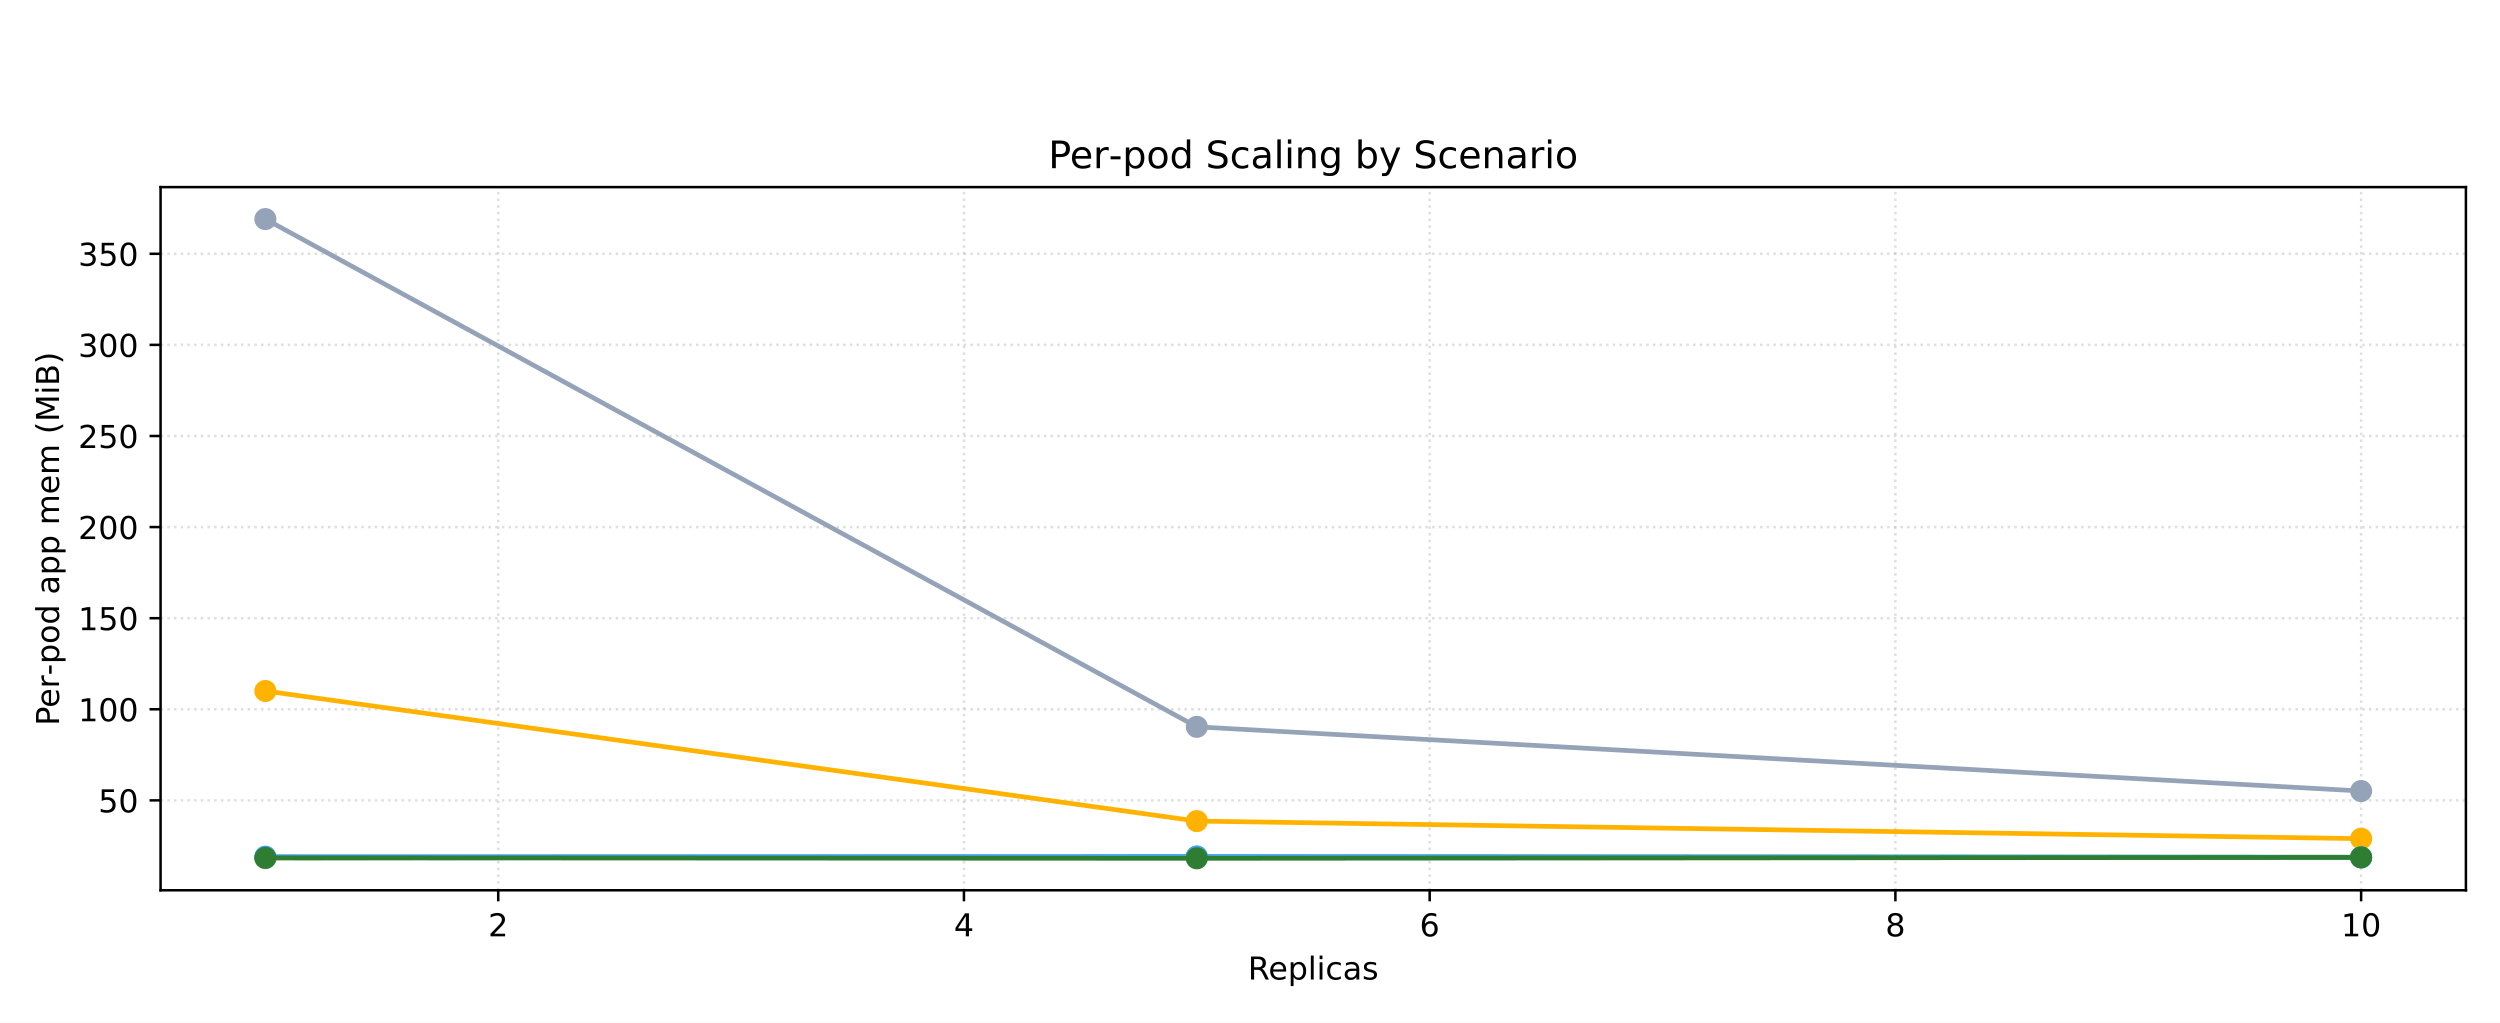
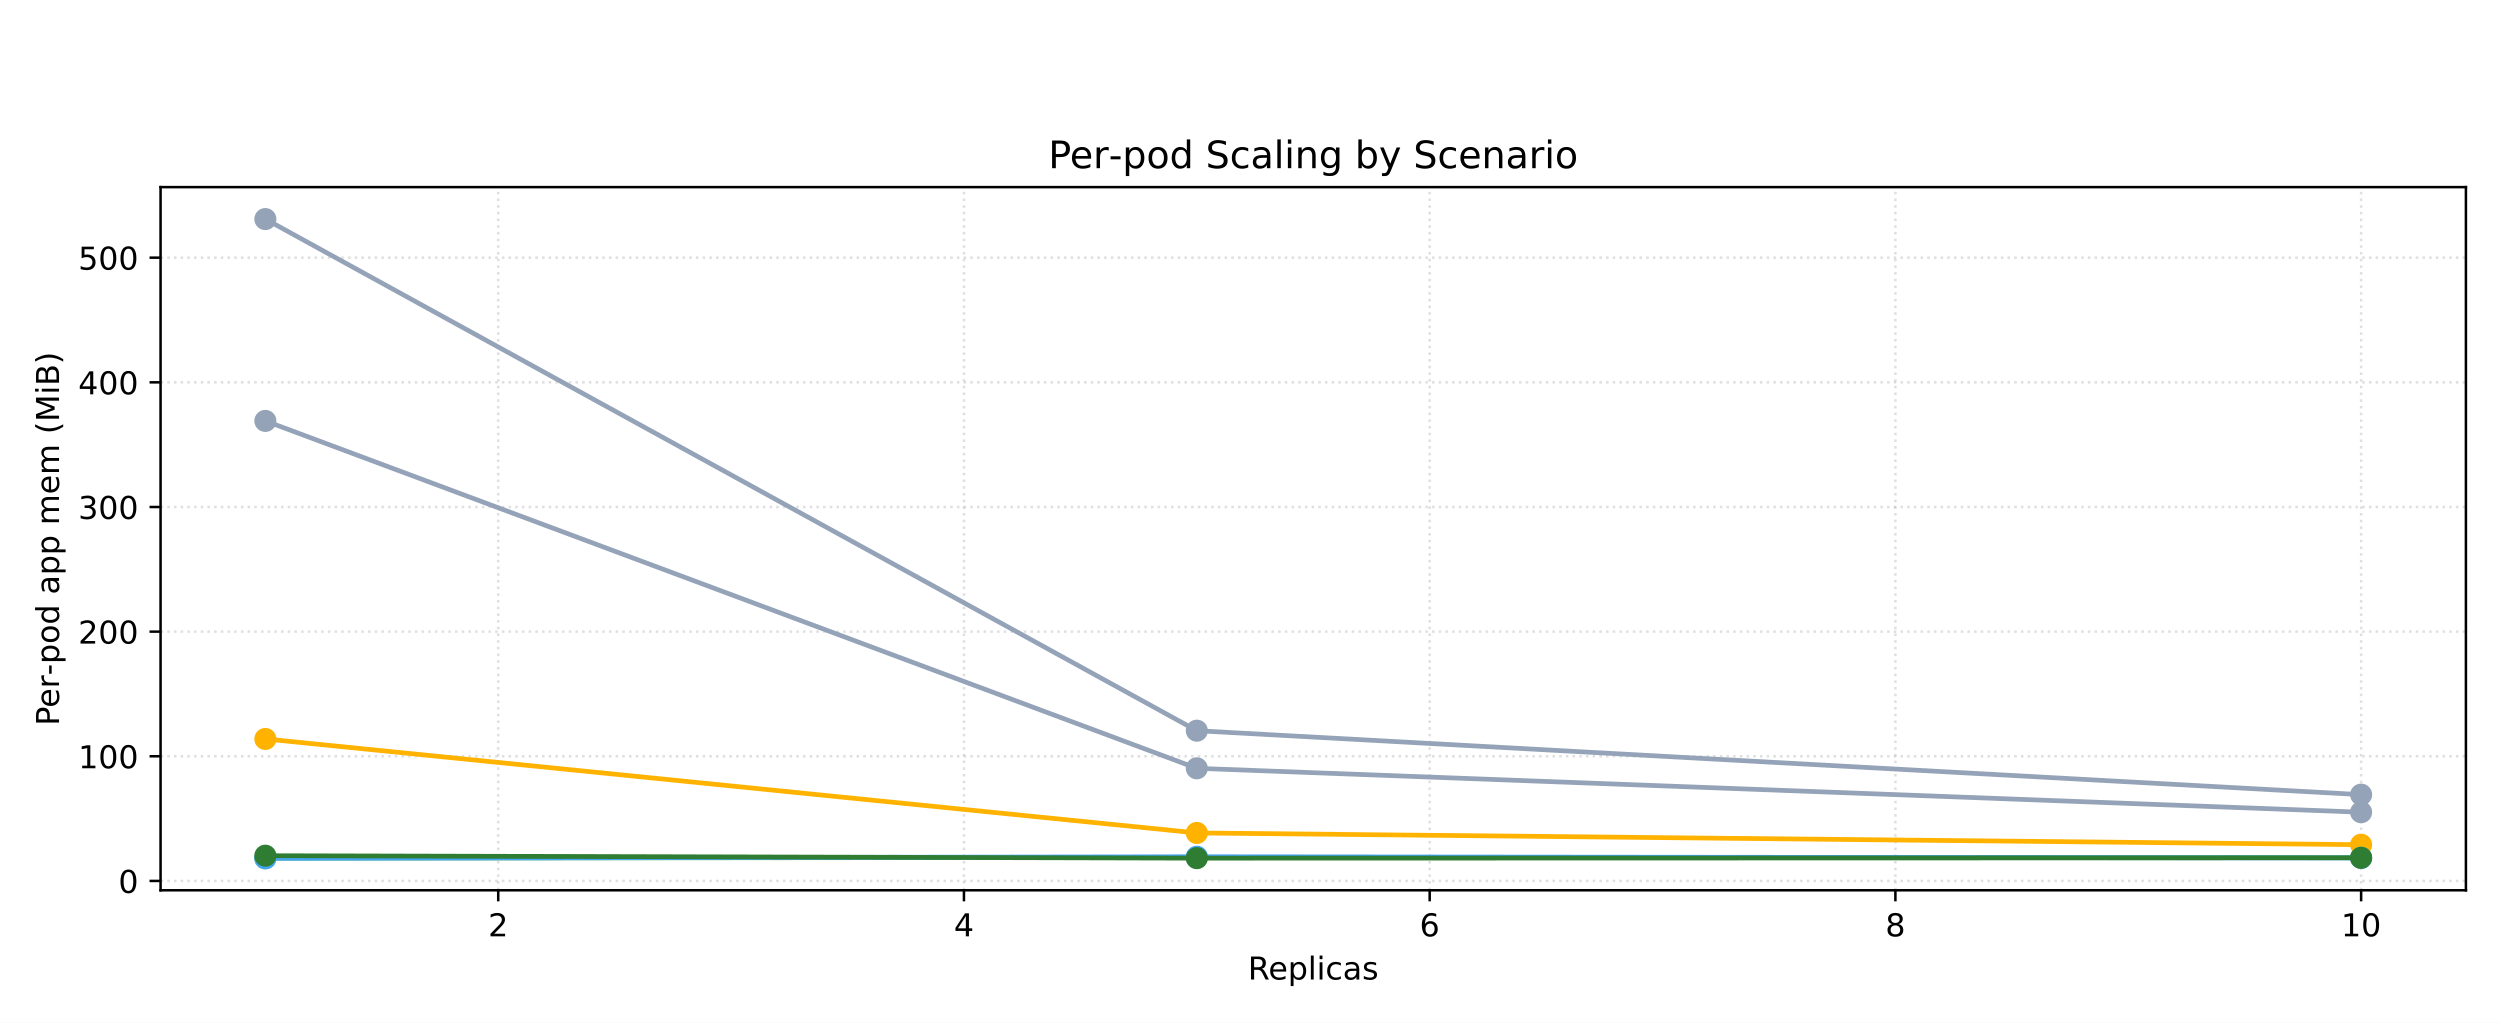
<svg xmlns="http://www.w3.org/2000/svg" xmlns:xlink="http://www.w3.org/1999/xlink" width="792pt" height="324pt" viewBox="0 0 792 324" version="1.1">
  <defs>
    <style type="text/css">*{stroke-linejoin: round; stroke-linecap: butt}</style>
  </defs>
  <g id="figure_1">
    <g id="patch_1">
      <path d="M 0 324  L 792 324  L 792 0  L 0 0  z " style="fill: #ffffff" />
    </g>
    <g id="axes_1">
      <g id="patch_2">
        <path d="M 50.87 282.04  L 781.2 282.04  L 781.2 59.28  L 50.87 59.28  z " style="fill: #ffffff" />
      </g>
      <g id="matplotlib.axis_1">
        <g id="xtick_1">
          <g id="line2d_1">
-             <path d="M 157.838 282.04  L 157.838 59.28  " clip-path="url(#p83a468a709)" style="fill: none; stroke-dasharray: 0.8,1.32; stroke-dashoffset: 0; stroke: #b0b0b0; stroke-opacity: 0.4; stroke-width: 0.8" />
+             <path d="M 157.838 282.04  L 157.838 59.28  " clip-path="url(#pa8d753aec6)" style="fill: none; stroke-dasharray: 0.8,1.32; stroke-dashoffset: 0; stroke: #b0b0b0; stroke-opacity: 0.4; stroke-width: 0.8" />
          </g>
          <g id="line2d_2">
            <defs>
-               <path id="m63ed039fce" d="M 0 0  L 0 3.5  " style="stroke: #000000; stroke-width: 0.8" />
+               <path id="mac5c83243d" d="M 0 0  L 0 3.5  " style="stroke: #000000; stroke-width: 0.8" />
            </defs>
            <g>
-               <use xlink:href="#m63ed039fce" x="157.838" y="282.04" style="stroke: #000000; stroke-width: 0.8" />
+               <use xlink:href="#mac5c83243d" x="157.838" y="282.04" style="stroke: #000000; stroke-width: 0.8" />
            </g>
          </g>
          <g id="text_1">
            <g transform="translate(154.6563 296.6384) scale(0.1 -0.1)">
              <defs>
                <path id="DejaVuSans-32" d="M 1228 531  L 3431 531  L 3431 0  L 469 0  L 469 531  Q 828 903 1448 1529  Q 2069 2156 2228 2338  Q 2531 2678 2651 2914  Q 2772 3150 2772 3378  Q 2772 3750 2511 3984  Q 2250 4219 1831 4219  Q 1534 4219 1204 4116  Q 875 4013 500 3803  L 500 4441  Q 881 4594 1212 4672  Q 1544 4750 1819 4750  Q 2544 4750 2975 4387  Q 3406 4025 3406 3419  Q 3406 3131 3298 2873  Q 3191 2616 2906 2266  Q 2828 2175 2409 1742  Q 1991 1309 1228 531  z " transform="scale(0.015625)" />
              </defs>
              <use xlink:href="#DejaVuSans-32" />
            </g>
          </g>
        </g>
        <g id="xtick_2">
          <g id="line2d_3">
-             <path d="M 305.379 282.04  L 305.379 59.28  " clip-path="url(#p83a468a709)" style="fill: none; stroke-dasharray: 0.8,1.32; stroke-dashoffset: 0; stroke: #b0b0b0; stroke-opacity: 0.4; stroke-width: 0.8" />
+             <path d="M 305.379 282.04  L 305.379 59.28  " clip-path="url(#pa8d753aec6)" style="fill: none; stroke-dasharray: 0.8,1.32; stroke-dashoffset: 0; stroke: #b0b0b0; stroke-opacity: 0.4; stroke-width: 0.8" />
          </g>
          <g id="line2d_4">
            <g>
-               <use xlink:href="#m63ed039fce" x="305.379" y="282.04" style="stroke: #000000; stroke-width: 0.8" />
+               <use xlink:href="#mac5c83243d" x="305.379" y="282.04" style="stroke: #000000; stroke-width: 0.8" />
            </g>
          </g>
          <g id="text_2">
            <g transform="translate(302.1977 296.6384) scale(0.1 -0.1)">
              <defs>
                <path id="DejaVuSans-34" d="M 2419 4116  L 825 1625  L 2419 1625  L 2419 4116  z M 2253 4666  L 3047 4666  L 3047 1625  L 3713 1625  L 3713 1100  L 3047 1100  L 3047 0  L 2419 0  L 2419 1100  L 313 1100  L 313 1709  L 2253 4666  z " transform="scale(0.015625)" />
              </defs>
              <use xlink:href="#DejaVuSans-34" />
            </g>
          </g>
        </g>
        <g id="xtick_3">
          <g id="line2d_5">
-             <path d="M 452.92 282.04  L 452.92 59.28  " clip-path="url(#p83a468a709)" style="fill: none; stroke-dasharray: 0.8,1.32; stroke-dashoffset: 0; stroke: #b0b0b0; stroke-opacity: 0.4; stroke-width: 0.8" />
+             <path d="M 452.92 282.04  L 452.92 59.28  " clip-path="url(#pa8d753aec6)" style="fill: none; stroke-dasharray: 0.8,1.32; stroke-dashoffset: 0; stroke: #b0b0b0; stroke-opacity: 0.4; stroke-width: 0.8" />
          </g>
          <g id="line2d_6">
            <g>
-               <use xlink:href="#m63ed039fce" x="452.92" y="282.04" style="stroke: #000000; stroke-width: 0.8" />
+               <use xlink:href="#mac5c83243d" x="452.92" y="282.04" style="stroke: #000000; stroke-width: 0.8" />
            </g>
          </g>
          <g id="text_3">
            <g transform="translate(449.7391 296.6384) scale(0.1 -0.1)">
              <defs>
                <path id="DejaVuSans-36" d="M 2113 2584  Q 1688 2584 1439 2293  Q 1191 2003 1191 1497  Q 1191 994 1439 701  Q 1688 409 2113 409  Q 2538 409 2786 701  Q 3034 994 3034 1497  Q 3034 2003 2786 2293  Q 2538 2584 2113 2584  z M 3366 4563  L 3366 3988  Q 3128 4100 2886 4159  Q 2644 4219 2406 4219  Q 1781 4219 1451 3797  Q 1122 3375 1075 2522  Q 1259 2794 1537 2939  Q 1816 3084 2150 3084  Q 2853 3084 3261 2657  Q 3669 2231 3669 1497  Q 3669 778 3244 343  Q 2819 -91 2113 -91  Q 1303 -91 875 529  Q 447 1150 447 2328  Q 447 3434 972 4092  Q 1497 4750 2381 4750  Q 2619 4750 2861 4703  Q 3103 4656 3366 4563  z " transform="scale(0.015625)" />
              </defs>
              <use xlink:href="#DejaVuSans-36" />
            </g>
          </g>
        </g>
        <g id="xtick_4">
          <g id="line2d_7">
-             <path d="M 600.462 282.04  L 600.462 59.28  " clip-path="url(#p83a468a709)" style="fill: none; stroke-dasharray: 0.8,1.32; stroke-dashoffset: 0; stroke: #b0b0b0; stroke-opacity: 0.4; stroke-width: 0.8" />
+             <path d="M 600.462 282.04  L 600.462 59.28  " clip-path="url(#pa8d753aec6)" style="fill: none; stroke-dasharray: 0.8,1.32; stroke-dashoffset: 0; stroke: #b0b0b0; stroke-opacity: 0.4; stroke-width: 0.8" />
          </g>
          <g id="line2d_8">
            <g>
-               <use xlink:href="#m63ed039fce" x="600.462" y="282.04" style="stroke: #000000; stroke-width: 0.8" />
+               <use xlink:href="#mac5c83243d" x="600.462" y="282.04" style="stroke: #000000; stroke-width: 0.8" />
            </g>
          </g>
          <g id="text_4">
            <g transform="translate(597.2805 296.6384) scale(0.1 -0.1)">
              <defs>
                <path id="DejaVuSans-38" d="M 2034 2216  Q 1584 2216 1326 1975  Q 1069 1734 1069 1313  Q 1069 891 1326 650  Q 1584 409 2034 409  Q 2484 409 2743 651  Q 3003 894 3003 1313  Q 3003 1734 2745 1975  Q 2488 2216 2034 2216  z M 1403 2484  Q 997 2584 770 2862  Q 544 3141 544 3541  Q 544 4100 942 4425  Q 1341 4750 2034 4750  Q 2731 4750 3128 4425  Q 3525 4100 3525 3541  Q 3525 3141 3298 2862  Q 3072 2584 2669 2484  Q 3125 2378 3379 2068  Q 3634 1759 3634 1313  Q 3634 634 3220 271  Q 2806 -91 2034 -91  Q 1263 -91 848 271  Q 434 634 434 1313  Q 434 1759 690 2068  Q 947 2378 1403 2484  z M 1172 3481  Q 1172 3119 1398 2916  Q 1625 2713 2034 2713  Q 2441 2713 2670 2916  Q 2900 3119 2900 3481  Q 2900 3844 2670 4047  Q 2441 4250 2034 4250  Q 1625 4250 1398 4047  Q 1172 3844 1172 3481  z " transform="scale(0.015625)" />
              </defs>
              <use xlink:href="#DejaVuSans-38" />
            </g>
          </g>
        </g>
        <g id="xtick_5">
          <g id="line2d_9">
-             <path d="M 748.003 282.04  L 748.003 59.28  " clip-path="url(#p83a468a709)" style="fill: none; stroke-dasharray: 0.8,1.32; stroke-dashoffset: 0; stroke: #b0b0b0; stroke-opacity: 0.4; stroke-width: 0.8" />
+             <path d="M 748.003 282.04  L 748.003 59.28  " clip-path="url(#pa8d753aec6)" style="fill: none; stroke-dasharray: 0.8,1.32; stroke-dashoffset: 0; stroke: #b0b0b0; stroke-opacity: 0.4; stroke-width: 0.8" />
          </g>
          <g id="line2d_10">
            <g>
-               <use xlink:href="#m63ed039fce" x="748.003" y="282.04" style="stroke: #000000; stroke-width: 0.8" />
+               <use xlink:href="#mac5c83243d" x="748.003" y="282.04" style="stroke: #000000; stroke-width: 0.8" />
            </g>
          </g>
          <g id="text_5">
            <g transform="translate(741.6407 296.6384) scale(0.1 -0.1)">
              <defs>
                <path id="DejaVuSans-31" d="M 794 531  L 1825 531  L 1825 4091  L 703 3866  L 703 4441  L 1819 4666  L 2450 4666  L 2450 531  L 3481 531  L 3481 0  L 794 0  L 794 531  z " transform="scale(0.015625)" />
                <path id="DejaVuSans-30" d="M 2034 4250  Q 1547 4250 1301 3770  Q 1056 3291 1056 2328  Q 1056 1369 1301 889  Q 1547 409 2034 409  Q 2525 409 2770 889  Q 3016 1369 3016 2328  Q 3016 3291 2770 3770  Q 2525 4250 2034 4250  z M 2034 4750  Q 2819 4750 3233 4129  Q 3647 3509 3647 2328  Q 3647 1150 3233 529  Q 2819 -91 2034 -91  Q 1250 -91 836 529  Q 422 1150 422 2328  Q 422 3509 836 4129  Q 1250 4750 2034 4750  z " transform="scale(0.015625)" />
              </defs>
              <use xlink:href="#DejaVuSans-31" />
              <use xlink:href="#DejaVuSans-30" transform="translate(63.62305 0)" />
            </g>
          </g>
        </g>
        <g id="text_6">
          <g transform="translate(395.3389 310.3166) scale(0.1 -0.1)">
            <defs>
              <path id="DejaVuSans-52" d="M 2841 2188  Q 3044 2119 3236 1894  Q 3428 1669 3622 1275  L 4263 0  L 3584 0  L 2988 1197  Q 2756 1666 2539 1819  Q 2322 1972 1947 1972  L 1259 1972  L 1259 0  L 628 0  L 628 4666  L 2053 4666  Q 2853 4666 3247 4331  Q 3641 3997 3641 3322  Q 3641 2881 3436 2590  Q 3231 2300 2841 2188  z M 1259 4147  L 1259 2491  L 2053 2491  Q 2509 2491 2742 2702  Q 2975 2913 2975 3322  Q 2975 3731 2742 3939  Q 2509 4147 2053 4147  L 1259 4147  z " transform="scale(0.015625)" />
              <path id="DejaVuSans-65" d="M 3597 1894  L 3597 1613  L 953 1613  Q 991 1019 1311 708  Q 1631 397 2203 397  Q 2534 397 2845 478  Q 3156 559 3463 722  L 3463 178  Q 3153 47 2828 -22  Q 2503 -91 2169 -91  Q 1331 -91 842 396  Q 353 884 353 1716  Q 353 2575 817 3079  Q 1281 3584 2069 3584  Q 2775 3584 3186 3129  Q 3597 2675 3597 1894  z M 3022 2063  Q 3016 2534 2758 2815  Q 2500 3097 2075 3097  Q 1594 3097 1305 2825  Q 1016 2553 972 2059  L 3022 2063  z " transform="scale(0.015625)" />
              <path id="DejaVuSans-70" d="M 1159 525  L 1159 -1331  L 581 -1331  L 581 3500  L 1159 3500  L 1159 2969  Q 1341 3281 1617 3432  Q 1894 3584 2278 3584  Q 2916 3584 3314 3078  Q 3713 2572 3713 1747  Q 3713 922 3314 415  Q 2916 -91 2278 -91  Q 1894 -91 1617 61  Q 1341 213 1159 525  z M 3116 1747  Q 3116 2381 2855 2742  Q 2594 3103 2138 3103  Q 1681 3103 1420 2742  Q 1159 2381 1159 1747  Q 1159 1113 1420 752  Q 1681 391 2138 391  Q 2594 391 2855 752  Q 3116 1113 3116 1747  z " transform="scale(0.015625)" />
              <path id="DejaVuSans-6c" d="M 603 4863  L 1178 4863  L 1178 0  L 603 0  L 603 4863  z " transform="scale(0.015625)" />
              <path id="DejaVuSans-69" d="M 603 3500  L 1178 3500  L 1178 0  L 603 0  L 603 3500  z M 603 4863  L 1178 4863  L 1178 4134  L 603 4134  L 603 4863  z " transform="scale(0.015625)" />
              <path id="DejaVuSans-63" d="M 3122 3366  L 3122 2828  Q 2878 2963 2633 3030  Q 2388 3097 2138 3097  Q 1578 3097 1268 2742  Q 959 2388 959 1747  Q 959 1106 1268 751  Q 1578 397 2138 397  Q 2388 397 2633 464  Q 2878 531 3122 666  L 3122 134  Q 2881 22 2623 -34  Q 2366 -91 2075 -91  Q 1284 -91 818 406  Q 353 903 353 1747  Q 353 2603 823 3093  Q 1294 3584 2113 3584  Q 2378 3584 2631 3529  Q 2884 3475 3122 3366  z " transform="scale(0.015625)" />
              <path id="DejaVuSans-61" d="M 2194 1759  Q 1497 1759 1228 1600  Q 959 1441 959 1056  Q 959 750 1161 570  Q 1363 391 1709 391  Q 2188 391 2477 730  Q 2766 1069 2766 1631  L 2766 1759  L 2194 1759  z M 3341 1997  L 3341 0  L 2766 0  L 2766 531  Q 2569 213 2275 61  Q 1981 -91 1556 -91  Q 1019 -91 701 211  Q 384 513 384 1019  Q 384 1609 779 1909  Q 1175 2209 1959 2209  L 2766 2209  L 2766 2266  Q 2766 2663 2505 2880  Q 2244 3097 1772 3097  Q 1472 3097 1187 3025  Q 903 2953 641 2809  L 641 3341  Q 956 3463 1253 3523  Q 1550 3584 1831 3584  Q 2591 3584 2966 3190  Q 3341 2797 3341 1997  z " transform="scale(0.015625)" />
              <path id="DejaVuSans-73" d="M 2834 3397  L 2834 2853  Q 2591 2978 2328 3040  Q 2066 3103 1784 3103  Q 1356 3103 1142 2972  Q 928 2841 928 2578  Q 928 2378 1081 2264  Q 1234 2150 1697 2047  L 1894 2003  Q 2506 1872 2764 1633  Q 3022 1394 3022 966  Q 3022 478 2636 193  Q 2250 -91 1575 -91  Q 1294 -91 989 -36  Q 684 19 347 128  L 347 722  Q 666 556 975 473  Q 1284 391 1588 391  Q 1994 391 2212 530  Q 2431 669 2431 922  Q 2431 1156 2273 1281  Q 2116 1406 1581 1522  L 1381 1569  Q 847 1681 609 1914  Q 372 2147 372 2553  Q 372 3047 722 3315  Q 1072 3584 1716 3584  Q 2034 3584 2315 3537  Q 2597 3491 2834 3397  z " transform="scale(0.015625)" />
            </defs>
            <use xlink:href="#DejaVuSans-52" />
            <use xlink:href="#DejaVuSans-65" transform="translate(64.98242 0)" />
            <use xlink:href="#DejaVuSans-70" transform="translate(126.5059 0)" />
            <use xlink:href="#DejaVuSans-6c" transform="translate(189.9824 0)" />
            <use xlink:href="#DejaVuSans-69" transform="translate(217.7656 0)" />
            <use xlink:href="#DejaVuSans-63" transform="translate(245.5488 0)" />
            <use xlink:href="#DejaVuSans-61" transform="translate(300.5293 0)" />
            <use xlink:href="#DejaVuSans-73" transform="translate(361.8086 0)" />
          </g>
        </g>
      </g>
      <g id="matplotlib.axis_2">
        <g id="ytick_1">
          <g id="line2d_11">
-             <path d="M 50.87 253.556  L 781.2 253.556  " clip-path="url(#p83a468a709)" style="fill: none; stroke-dasharray: 0.8,1.32; stroke-dashoffset: 0; stroke: #b0b0b0; stroke-opacity: 0.4; stroke-width: 0.8" />
+             <path d="M 50.87 279.081  L 781.2 279.081  " clip-path="url(#pa8d753aec6)" style="fill: none; stroke-dasharray: 0.8,1.32; stroke-dashoffset: 0; stroke: #b0b0b0; stroke-opacity: 0.4; stroke-width: 0.8" />
          </g>
          <g id="line2d_12">
            <defs>
-               <path id="m68f33f024b" d="M 0 0  L -3.5 0  " style="stroke: #000000; stroke-width: 0.8" />
+               <path id="ma8284939df" d="M 0 0  L -3.5 0  " style="stroke: #000000; stroke-width: 0.8" />
            </defs>
            <g>
-               <use xlink:href="#m68f33f024b" x="50.87" y="253.556" style="stroke: #000000; stroke-width: 0.8" />
+               <use xlink:href="#ma8284939df" x="50.87" y="279.081" style="stroke: #000000; stroke-width: 0.8" />
            </g>
          </g>
          <g id="text_7">
-             <g transform="translate(31.145 257.3553) scale(0.1 -0.1)">
-               <defs>
-                 <path id="DejaVuSans-35" d="M 691 4666  L 3169 4666  L 3169 4134  L 1269 4134  L 1269 2991  Q 1406 3038 1543 3061  Q 1681 3084 1819 3084  Q 2600 3084 3056 2656  Q 3513 2228 3513 1497  Q 3513 744 3044 326  Q 2575 -91 1722 -91  Q 1428 -91 1123 -41  Q 819 9 494 109  L 494 744  Q 775 591 1075 516  Q 1375 441 1709 441  Q 2250 441 2565 725  Q 2881 1009 2881 1497  Q 2881 1984 2565 2268  Q 2250 2553 1709 2553  Q 1456 2553 1204 2497  Q 953 2441 691 2322  L 691 4666  z " transform="scale(0.015625)" />
-               </defs>
-               <use xlink:href="#DejaVuSans-35" />
-               <use xlink:href="#DejaVuSans-30" transform="translate(63.62305 0)" />
+             <g transform="translate(37.5075 282.8805) scale(0.1 -0.1)">
+               <use xlink:href="#DejaVuSans-30" />
            </g>
          </g>
        </g>
        <g id="ytick_2">
          <g id="line2d_13">
-             <path d="M 50.87 224.697  L 781.2 224.697  " clip-path="url(#p83a468a709)" style="fill: none; stroke-dasharray: 0.8,1.32; stroke-dashoffset: 0; stroke: #b0b0b0; stroke-opacity: 0.4; stroke-width: 0.8" />
+             <path d="M 50.87 239.592  L 781.2 239.592  " clip-path="url(#pa8d753aec6)" style="fill: none; stroke-dasharray: 0.8,1.32; stroke-dashoffset: 0; stroke: #b0b0b0; stroke-opacity: 0.4; stroke-width: 0.8" />
          </g>
          <g id="line2d_14">
            <g>
-               <use xlink:href="#m68f33f024b" x="50.87" y="224.697" style="stroke: #000000; stroke-width: 0.8" />
+               <use xlink:href="#ma8284939df" x="50.87" y="239.592" style="stroke: #000000; stroke-width: 0.8" />
            </g>
          </g>
          <g id="text_8">
-             <g transform="translate(24.7825 228.4962) scale(0.1 -0.1)">
+             <g transform="translate(24.7825 243.3912) scale(0.1 -0.1)">
              <use xlink:href="#DejaVuSans-31" />
              <use xlink:href="#DejaVuSans-30" transform="translate(63.62305 0)" />
              <use xlink:href="#DejaVuSans-30" transform="translate(127.2461 0)" />
            </g>
          </g>
        </g>
        <g id="ytick_3">
          <g id="line2d_15">
-             <path d="M 50.87 195.838  L 781.2 195.838  " clip-path="url(#p83a468a709)" style="fill: none; stroke-dasharray: 0.8,1.32; stroke-dashoffset: 0; stroke: #b0b0b0; stroke-opacity: 0.4; stroke-width: 0.8" />
+             <path d="M 50.87 200.103  L 781.2 200.103  " clip-path="url(#pa8d753aec6)" style="fill: none; stroke-dasharray: 0.8,1.32; stroke-dashoffset: 0; stroke: #b0b0b0; stroke-opacity: 0.4; stroke-width: 0.8" />
          </g>
          <g id="line2d_16">
            <g>
-               <use xlink:href="#m68f33f024b" x="50.87" y="195.838" style="stroke: #000000; stroke-width: 0.8" />
+               <use xlink:href="#ma8284939df" x="50.87" y="200.103" style="stroke: #000000; stroke-width: 0.8" />
            </g>
          </g>
          <g id="text_9">
-             <g transform="translate(24.7825 199.637) scale(0.1 -0.1)">
-               <use xlink:href="#DejaVuSans-31" />
-               <use xlink:href="#DejaVuSans-35" transform="translate(63.62305 0)" />
+             <g transform="translate(24.7825 203.9019) scale(0.1 -0.1)">
+               <use xlink:href="#DejaVuSans-32" />
+               <use xlink:href="#DejaVuSans-30" transform="translate(63.62305 0)" />
              <use xlink:href="#DejaVuSans-30" transform="translate(127.2461 0)" />
            </g>
          </g>
        </g>
        <g id="ytick_4">
          <g id="line2d_17">
-             <path d="M 50.87 166.979  L 781.2 166.979  " clip-path="url(#p83a468a709)" style="fill: none; stroke-dasharray: 0.8,1.32; stroke-dashoffset: 0; stroke: #b0b0b0; stroke-opacity: 0.4; stroke-width: 0.8" />
+             <path d="M 50.87 160.613  L 781.2 160.613  " clip-path="url(#pa8d753aec6)" style="fill: none; stroke-dasharray: 0.8,1.32; stroke-dashoffset: 0; stroke: #b0b0b0; stroke-opacity: 0.4; stroke-width: 0.8" />
          </g>
          <g id="line2d_18">
            <g>
-               <use xlink:href="#m68f33f024b" x="50.87" y="166.979" style="stroke: #000000; stroke-width: 0.8" />
+               <use xlink:href="#ma8284939df" x="50.87" y="160.613" style="stroke: #000000; stroke-width: 0.8" />
            </g>
          </g>
          <g id="text_10">
-             <g transform="translate(24.7825 170.7779) scale(0.1 -0.1)">
-               <use xlink:href="#DejaVuSans-32" />
+             <g transform="translate(24.7825 164.4126) scale(0.1 -0.1)">
+               <defs>
+                 <path id="DejaVuSans-33" d="M 2597 2516  Q 3050 2419 3304 2112  Q 3559 1806 3559 1356  Q 3559 666 3084 287  Q 2609 -91 1734 -91  Q 1441 -91 1130 -33  Q 819 25 488 141  L 488 750  Q 750 597 1062 519  Q 1375 441 1716 441  Q 2309 441 2620 675  Q 2931 909 2931 1356  Q 2931 1769 2642 2001  Q 2353 2234 1838 2234  L 1294 2234  L 1294 2753  L 1863 2753  Q 2328 2753 2575 2939  Q 2822 3125 2822 3475  Q 2822 3834 2567 4026  Q 2313 4219 1838 4219  Q 1578 4219 1281 4162  Q 984 4106 628 3988  L 628 4550  Q 988 4650 1302 4700  Q 1616 4750 1894 4750  Q 2613 4750 3031 4423  Q 3450 4097 3450 3541  Q 3450 3153 3228 2886  Q 3006 2619 2597 2516  z " transform="scale(0.015625)" />
+               </defs>
+               <use xlink:href="#DejaVuSans-33" />
              <use xlink:href="#DejaVuSans-30" transform="translate(63.62305 0)" />
              <use xlink:href="#DejaVuSans-30" transform="translate(127.2461 0)" />
            </g>
          </g>
        </g>
        <g id="ytick_5">
          <g id="line2d_19">
-             <path d="M 50.87 138.12  L 781.2 138.12  " clip-path="url(#p83a468a709)" style="fill: none; stroke-dasharray: 0.8,1.32; stroke-dashoffset: 0; stroke: #b0b0b0; stroke-opacity: 0.4; stroke-width: 0.8" />
+             <path d="M 50.87 121.124  L 781.2 121.124  " clip-path="url(#pa8d753aec6)" style="fill: none; stroke-dasharray: 0.8,1.32; stroke-dashoffset: 0; stroke: #b0b0b0; stroke-opacity: 0.4; stroke-width: 0.8" />
          </g>
          <g id="line2d_20">
            <g>
-               <use xlink:href="#m68f33f024b" x="50.87" y="138.12" style="stroke: #000000; stroke-width: 0.8" />
+               <use xlink:href="#ma8284939df" x="50.87" y="121.124" style="stroke: #000000; stroke-width: 0.8" />
            </g>
          </g>
          <g id="text_11">
-             <g transform="translate(24.7825 141.9187) scale(0.1 -0.1)">
-               <use xlink:href="#DejaVuSans-32" />
-               <use xlink:href="#DejaVuSans-35" transform="translate(63.62305 0)" />
+             <g transform="translate(24.7825 124.9233) scale(0.1 -0.1)">
+               <use xlink:href="#DejaVuSans-34" />
+               <use xlink:href="#DejaVuSans-30" transform="translate(63.62305 0)" />
              <use xlink:href="#DejaVuSans-30" transform="translate(127.2461 0)" />
            </g>
          </g>
        </g>
        <g id="ytick_6">
          <g id="line2d_21">
-             <path d="M 50.87 109.26  L 781.2 109.26  " clip-path="url(#p83a468a709)" style="fill: none; stroke-dasharray: 0.8,1.32; stroke-dashoffset: 0; stroke: #b0b0b0; stroke-opacity: 0.4; stroke-width: 0.8" />
+             <path d="M 50.87 81.635  L 781.2 81.635  " clip-path="url(#pa8d753aec6)" style="fill: none; stroke-dasharray: 0.8,1.32; stroke-dashoffset: 0; stroke: #b0b0b0; stroke-opacity: 0.4; stroke-width: 0.8" />
          </g>
          <g id="line2d_22">
            <g>
-               <use xlink:href="#m68f33f024b" x="50.87" y="109.26" style="stroke: #000000; stroke-width: 0.8" />
+               <use xlink:href="#ma8284939df" x="50.87" y="81.635" style="stroke: #000000; stroke-width: 0.8" />
            </g>
          </g>
          <g id="text_12">
-             <g transform="translate(24.7825 113.0596) scale(0.1 -0.1)">
-               <defs>
-                 <path id="DejaVuSans-33" d="M 2597 2516  Q 3050 2419 3304 2112  Q 3559 1806 3559 1356  Q 3559 666 3084 287  Q 2609 -91 1734 -91  Q 1441 -91 1130 -33  Q 819 25 488 141  L 488 750  Q 750 597 1062 519  Q 1375 441 1716 441  Q 2309 441 2620 675  Q 2931 909 2931 1356  Q 2931 1769 2642 2001  Q 2353 2234 1838 2234  L 1294 2234  L 1294 2753  L 1863 2753  Q 2328 2753 2575 2939  Q 2822 3125 2822 3475  Q 2822 3834 2567 4026  Q 2313 4219 1838 4219  Q 1578 4219 1281 4162  Q 984 4106 628 3988  L 628 4550  Q 988 4650 1302 4700  Q 1616 4750 1894 4750  Q 2613 4750 3031 4423  Q 3450 4097 3450 3541  Q 3450 3153 3228 2886  Q 3006 2619 2597 2516  z " transform="scale(0.015625)" />
-               </defs>
-               <use xlink:href="#DejaVuSans-33" />
+             <g transform="translate(24.7825 85.43401) scale(0.1 -0.1)">
+               <defs>
+                 <path id="DejaVuSans-35" d="M 691 4666  L 3169 4666  L 3169 4134  L 1269 4134  L 1269 2991  Q 1406 3038 1543 3061  Q 1681 3084 1819 3084  Q 2600 3084 3056 2656  Q 3513 2228 3513 1497  Q 3513 744 3044 326  Q 2575 -91 1722 -91  Q 1428 -91 1123 -41  Q 819 9 494 109  L 494 744  Q 775 591 1075 516  Q 1375 441 1709 441  Q 2250 441 2565 725  Q 2881 1009 2881 1497  Q 2881 1984 2565 2268  Q 2250 2553 1709 2553  Q 1456 2553 1204 2497  Q 953 2441 691 2322  L 691 4666  z " transform="scale(0.015625)" />
+               </defs>
+               <use xlink:href="#DejaVuSans-35" />
              <use xlink:href="#DejaVuSans-30" transform="translate(63.62305 0)" />
              <use xlink:href="#DejaVuSans-30" transform="translate(127.2461 0)" />
            </g>
          </g>
        </g>
-         <g id="ytick_7">
-           <g id="line2d_23">
-             <path d="M 50.87 80.401  L 781.2 80.401  " clip-path="url(#p83a468a709)" style="fill: none; stroke-dasharray: 0.8,1.32; stroke-dashoffset: 0; stroke: #b0b0b0; stroke-opacity: 0.4; stroke-width: 0.8" />
-           </g>
-           <g id="line2d_24">
-             <g>
-               <use xlink:href="#m68f33f024b" x="50.87" y="80.401" style="stroke: #000000; stroke-width: 0.8" />
-             </g>
-           </g>
-           <g id="text_13">
-             <g transform="translate(24.7825 84.20046) scale(0.1 -0.1)">
-               <use xlink:href="#DejaVuSans-33" />
-               <use xlink:href="#DejaVuSans-35" transform="translate(63.62305 0)" />
-               <use xlink:href="#DejaVuSans-30" transform="translate(127.2461 0)" />
-             </g>
-           </g>
-         </g>
-         <g id="text_14">
+         <g id="text_13">
          <g transform="translate(18.70281 229.8694) rotate(-90) scale(0.1 -0.1)">
            <defs>
              <path id="DejaVuSans-50" d="M 1259 4147  L 1259 2394  L 2053 2394  Q 2494 2394 2734 2622  Q 2975 2850 2975 3272  Q 2975 3691 2734 3919  Q 2494 4147 2053 4147  L 1259 4147  z M 628 4666  L 2053 4666  Q 2838 4666 3239 4311  Q 3641 3956 3641 3272  Q 3641 2581 3239 2228  Q 2838 1875 2053 1875  L 1259 1875  L 1259 0  L 628 0  L 628 4666  z " transform="scale(0.015625)" />
              <path id="DejaVuSans-72" d="M 2631 2963  Q 2534 3019 2420 3045  Q 2306 3072 2169 3072  Q 1681 3072 1420 2755  Q 1159 2438 1159 1844  L 1159 0  L 581 0  L 581 3500  L 1159 3500  L 1159 2956  Q 1341 3275 1631 3429  Q 1922 3584 2338 3584  Q 2397 3584 2469 3576  Q 2541 3569 2628 3553  L 2631 2963  z " transform="scale(0.015625)" />
              <path id="DejaVuSans-2011" d="M 313 2009  L 1997 2009  L 1997 1497  L 313 1497  L 313 2009  z " transform="scale(0.015625)" />
              <path id="DejaVuSans-6f" d="M 1959 3097  Q 1497 3097 1228 2736  Q 959 2375 959 1747  Q 959 1119 1226 758  Q 1494 397 1959 397  Q 2419 397 2687 759  Q 2956 1122 2956 1747  Q 2956 2369 2687 2733  Q 2419 3097 1959 3097  z M 1959 3584  Q 2709 3584 3137 3096  Q 3566 2609 3566 1747  Q 3566 888 3137 398  Q 2709 -91 1959 -91  Q 1206 -91 779 398  Q 353 888 353 1747  Q 353 2609 779 3096  Q 1206 3584 1959 3584  z " transform="scale(0.015625)" />
              <path id="DejaVuSans-64" d="M 2906 2969  L 2906 4863  L 3481 4863  L 3481 0  L 2906 0  L 2906 525  Q 2725 213 2448 61  Q 2172 -91 1784 -91  Q 1150 -91 751 415  Q 353 922 353 1747  Q 353 2572 751 3078  Q 1150 3584 1784 3584  Q 2172 3584 2448 3432  Q 2725 3281 2906 2969  z M 947 1747  Q 947 1113 1208 752  Q 1469 391 1925 391  Q 2381 391 2643 752  Q 2906 1113 2906 1747  Q 2906 2381 2643 2742  Q 2381 3103 1925 3103  Q 1469 3103 1208 2742  Q 947 2381 947 1747  z " transform="scale(0.015625)" />
              <path id="DejaVuSans-20" transform="scale(0.015625)" />
              <path id="DejaVuSans-6d" d="M 3328 2828  Q 3544 3216 3844 3400  Q 4144 3584 4550 3584  Q 5097 3584 5394 3201  Q 5691 2819 5691 2113  L 5691 0  L 5113 0  L 5113 2094  Q 5113 2597 4934 2840  Q 4756 3084 4391 3084  Q 3944 3084 3684 2787  Q 3425 2491 3425 1978  L 3425 0  L 2847 0  L 2847 2094  Q 2847 2600 2669 2842  Q 2491 3084 2119 3084  Q 1678 3084 1418 2786  Q 1159 2488 1159 1978  L 1159 0  L 581 0  L 581 3500  L 1159 3500  L 1159 2956  Q 1356 3278 1631 3431  Q 1906 3584 2284 3584  Q 2666 3584 2933 3390  Q 3200 3197 3328 2828  z " transform="scale(0.015625)" />
              <path id="DejaVuSans-28" d="M 1984 4856  Q 1566 4138 1362 3434  Q 1159 2731 1159 2009  Q 1159 1288 1364 580  Q 1569 -128 1984 -844  L 1484 -844  Q 1016 -109 783 600  Q 550 1309 550 2009  Q 550 2706 781 3412  Q 1013 4119 1484 4856  L 1984 4856  z " transform="scale(0.015625)" />
              <path id="DejaVuSans-4d" d="M 628 4666  L 1569 4666  L 2759 1491  L 3956 4666  L 4897 4666  L 4897 0  L 4281 0  L 4281 4097  L 3078 897  L 2444 897  L 1241 4097  L 1241 0  L 628 0  L 628 4666  z " transform="scale(0.015625)" />
              <path id="DejaVuSans-42" d="M 1259 2228  L 1259 519  L 2272 519  Q 2781 519 3026 730  Q 3272 941 3272 1375  Q 3272 1813 3026 2020  Q 2781 2228 2272 2228  L 1259 2228  z M 1259 4147  L 1259 2741  L 2194 2741  Q 2656 2741 2882 2914  Q 3109 3088 3109 3444  Q 3109 3797 2882 3972  Q 2656 4147 2194 4147  L 1259 4147  z M 628 4666  L 2241 4666  Q 2963 4666 3353 4366  Q 3744 4066 3744 3513  Q 3744 3084 3544 2831  Q 3344 2578 2956 2516  Q 3422 2416 3680 2098  Q 3938 1781 3938 1306  Q 3938 681 3513 340  Q 3088 0 2303 0  L 628 0  L 628 4666  z " transform="scale(0.015625)" />
              <path id="DejaVuSans-29" d="M 513 4856  L 1013 4856  Q 1481 4119 1714 3412  Q 1947 2706 1947 2009  Q 1947 1309 1714 600  Q 1481 -109 1013 -844  L 513 -844  Q 928 -128 1133 580  Q 1338 1288 1338 2009  Q 1338 2731 1133 3434  Q 928 4138 513 4856  z " transform="scale(0.015625)" />
            </defs>
            <use xlink:href="#DejaVuSans-50" />
            <use xlink:href="#DejaVuSans-65" transform="translate(56.67773 0)" />
            <use xlink:href="#DejaVuSans-72" transform="translate(118.2012 0)" />
            <use xlink:href="#DejaVuSans-2011" transform="translate(159.3145 0)" />
            <use xlink:href="#DejaVuSans-70" transform="translate(195.3984 0)" />
            <use xlink:href="#DejaVuSans-6f" transform="translate(258.875 0)" />
            <use xlink:href="#DejaVuSans-64" transform="translate(320.0566 0)" />
            <use xlink:href="#DejaVuSans-20" transform="translate(383.5332 0)" />
            <use xlink:href="#DejaVuSans-61" transform="translate(415.3203 0)" />
            <use xlink:href="#DejaVuSans-70" transform="translate(476.5996 0)" />
            <use xlink:href="#DejaVuSans-70" transform="translate(540.0762 0)" />
            <use xlink:href="#DejaVuSans-20" transform="translate(603.5527 0)" />
            <use xlink:href="#DejaVuSans-6d" transform="translate(635.3398 0)" />
            <use xlink:href="#DejaVuSans-65" transform="translate(732.752 0)" />
            <use xlink:href="#DejaVuSans-6d" transform="translate(794.2754 0)" />
            <use xlink:href="#DejaVuSans-20" transform="translate(891.6875 0)" />
            <use xlink:href="#DejaVuSans-28" transform="translate(923.4746 0)" />
            <use xlink:href="#DejaVuSans-4d" transform="translate(962.4883 0)" />
            <use xlink:href="#DejaVuSans-69" transform="translate(1048.768 0)" />
            <use xlink:href="#DejaVuSans-42" transform="translate(1076.551 0)" />
            <use xlink:href="#DejaVuSans-29" transform="translate(1145.154 0)" />
          </g>
        </g>
      </g>
+       <g id="line2d_23">
+         <path d="M 84.067 133.346  L 379.15 243.402  L 748.003 257.313  " clip-path="url(#pa8d753aec6)" style="fill: none; stroke: #94a3b8; stroke-width: 1.5; stroke-linecap: square" />
+         <defs>
+           <path id="m44e373ce70" d="M 0 3  C 0.796 3 1.559 2.684 2.121 2.121  C 2.684 1.559 3 0.796 3 0  C 3 -0.796 2.684 -1.559 2.121 -2.121  C 1.559 -2.684 0.796 -3 0 -3  C -0.796 -3 -1.559 -2.684 -2.121 -2.121  C -2.684 -1.559 -3 -0.796 -3 0  C -3 0.796 -2.684 1.559 -2.121 2.121  C -1.559 2.684 -0.796 3 0 3  z " style="stroke: #94a3b8" />
+         </defs>
+         <g clip-path="url(#pa8d753aec6)">
+           <use xlink:href="#m44e373ce70" x="84.067" y="133.346" style="fill: #94a3b8; stroke: #94a3b8" />
+           <use xlink:href="#m44e373ce70" x="379.15" y="243.402" style="fill: #94a3b8; stroke: #94a3b8" />
+           <use xlink:href="#m44e373ce70" x="748.003" y="257.313" style="fill: #94a3b8; stroke: #94a3b8" />
+         </g>
+       </g>
+       <g id="line2d_24">
+         <path d="M 84.067 234.105  L 379.15 263.88  L 748.003 267.603  " clip-path="url(#pa8d753aec6)" style="fill: none; stroke: #ffb300; stroke-width: 1.5; stroke-linecap: square" />
+         <defs>
+           <path id="mab48bd50fc" d="M 0 3  C 0.796 3 1.559 2.684 2.121 2.121  C 2.684 1.559 3 0.796 3 0  C 3 -0.796 2.684 -1.559 2.121 -2.121  C 1.559 -2.684 0.796 -3 0 -3  C -0.796 -3 -1.559 -2.684 -2.121 -2.121  C -2.684 -1.559 -3 -0.796 -3 0  C -3 0.796 -2.684 1.559 -2.121 2.121  C -1.559 2.684 -0.796 3 0 3  z " style="stroke: #ffb300" />
+         </defs>
+         <g clip-path="url(#pa8d753aec6)">
+           <use xlink:href="#mab48bd50fc" x="84.067" y="234.105" style="fill: #ffb300; stroke: #ffb300" />
+           <use xlink:href="#mab48bd50fc" x="379.15" y="263.88" style="fill: #ffb300; stroke: #ffb300" />
+           <use xlink:href="#mab48bd50fc" x="748.003" y="267.603" style="fill: #ffb300; stroke: #ffb300" />
+         </g>
+       </g>
      <g id="line2d_25">
-         <path d="M 84.067 69.405  L 379.15 230.265  L 748.003 250.598  " clip-path="url(#p83a468a709)" style="fill: none; stroke: #94a3b8; stroke-width: 1.5; stroke-linecap: square" />
+         <path d="M 84.067 271.915  L 379.15 271.587  L 748.003 271.696  " clip-path="url(#pa8d753aec6)" style="fill: none; stroke: #66bb6a; stroke-width: 1.5; stroke-linecap: square" />
        <defs>
-           <path id="me7490fed27" d="M 0 3  C 0.796 3 1.559 2.684 2.121 2.121  C 2.684 1.559 3 0.796 3 0  C 3 -0.796 2.684 -1.559 2.121 -2.121  C 1.559 -2.684 0.796 -3 0 -3  C -0.796 -3 -1.559 -2.684 -2.121 -2.121  C -2.684 -1.559 -3 -0.796 -3 0  C -3 0.796 -2.684 1.559 -2.121 2.121  C -1.559 2.684 -0.796 3 0 3  z " style="stroke: #94a3b8" />
+           <path id="mdcb28d5810" d="M 0 3  C 0.796 3 1.559 2.684 2.121 2.121  C 2.684 1.559 3 0.796 3 0  C 3 -0.796 2.684 -1.559 2.121 -2.121  C 1.559 -2.684 0.796 -3 0 -3  C -0.796 -3 -1.559 -2.684 -2.121 -2.121  C -2.684 -1.559 -3 -0.796 -3 0  C -3 0.796 -2.684 1.559 -2.121 2.121  C -1.559 2.684 -0.796 3 0 3  z " style="stroke: #66bb6a" />
        </defs>
-         <g clip-path="url(#p83a468a709)">
-           <use xlink:href="#me7490fed27" x="84.067" y="69.405" style="fill: #94a3b8; stroke: #94a3b8" />
-           <use xlink:href="#me7490fed27" x="379.15" y="230.265" style="fill: #94a3b8; stroke: #94a3b8" />
-           <use xlink:href="#me7490fed27" x="748.003" y="250.598" style="fill: #94a3b8; stroke: #94a3b8" />
+         <g clip-path="url(#pa8d753aec6)">
+           <use xlink:href="#mdcb28d5810" x="84.067" y="271.915" style="fill: #66bb6a; stroke: #66bb6a" />
+           <use xlink:href="#mdcb28d5810" x="379.15" y="271.587" style="fill: #66bb6a; stroke: #66bb6a" />
+           <use xlink:href="#mdcb28d5810" x="748.003" y="271.696" style="fill: #66bb6a; stroke: #66bb6a" />
        </g>
      </g>
      <g id="line2d_26">
-         <path d="M 84.067 218.907  L 379.15 260.123  L 748.003 265.692  " clip-path="url(#p83a468a709)" style="fill: none; stroke: #ffb300; stroke-width: 1.5; stroke-linecap: square" />
+         <path d="M 84.067 271.905  L 379.15 271.422  L 748.003 271.788  " clip-path="url(#pa8d753aec6)" style="fill: none; stroke: #42a5f5; stroke-width: 1.5; stroke-linecap: square" />
        <defs>
-           <path id="ma02bfdf0d2" d="M 0 3  C 0.796 3 1.559 2.684 2.121 2.121  C 2.684 1.559 3 0.796 3 0  C 3 -0.796 2.684 -1.559 2.121 -2.121  C 1.559 -2.684 0.796 -3 0 -3  C -0.796 -3 -1.559 -2.684 -2.121 -2.121  C -2.684 -1.559 -3 -0.796 -3 0  C -3 0.796 -2.684 1.559 -2.121 2.121  C -1.559 2.684 -0.796 3 0 3  z " style="stroke: #ffb300" />
+           <path id="mdac6a6c2d4" d="M 0 3  C 0.796 3 1.559 2.684 2.121 2.121  C 2.684 1.559 3 0.796 3 0  C 3 -0.796 2.684 -1.559 2.121 -2.121  C 1.559 -2.684 0.796 -3 0 -3  C -0.796 -3 -1.559 -2.684 -2.121 -2.121  C -2.684 -1.559 -3 -0.796 -3 0  C -3 0.796 -2.684 1.559 -2.121 2.121  C -1.559 2.684 -0.796 3 0 3  z " style="stroke: #42a5f5" />
        </defs>
-         <g clip-path="url(#p83a468a709)">
-           <use xlink:href="#ma02bfdf0d2" x="84.067" y="218.907" style="fill: #ffb300; stroke: #ffb300" />
-           <use xlink:href="#ma02bfdf0d2" x="379.15" y="260.123" style="fill: #ffb300; stroke: #ffb300" />
-           <use xlink:href="#ma02bfdf0d2" x="748.003" y="265.692" style="fill: #ffb300; stroke: #ffb300" />
+         <g clip-path="url(#pa8d753aec6)">
+           <use xlink:href="#mdac6a6c2d4" x="84.067" y="271.905" style="fill: #42a5f5; stroke: #42a5f5" />
+           <use xlink:href="#mdac6a6c2d4" x="379.15" y="271.422" style="fill: #42a5f5; stroke: #42a5f5" />
+           <use xlink:href="#mdac6a6c2d4" x="748.003" y="271.788" style="fill: #42a5f5; stroke: #42a5f5" />
        </g>
      </g>
      <g id="line2d_27">
-         <path d="M 84.067 271.821  L 379.15 271.382  L 748.003 271.555  " clip-path="url(#p83a468a709)" style="fill: none; stroke: #66bb6a; stroke-width: 1.5; stroke-linecap: square" />
+         <path d="M 84.067 271.086  L 379.15 271.861  L 748.003 271.76  " clip-path="url(#pa8d753aec6)" style="fill: none; stroke: #2e7d32; stroke-width: 1.5; stroke-linecap: square" />
        <defs>
-           <path id="m99da1159e4" d="M 0 3  C 0.796 3 1.559 2.684 2.121 2.121  C 2.684 1.559 3 0.796 3 0  C 3 -0.796 2.684 -1.559 2.121 -2.121  C 1.559 -2.684 0.796 -3 0 -3  C -0.796 -3 -1.559 -2.684 -2.121 -2.121  C -2.684 -1.559 -3 -0.796 -3 0  C -3 0.796 -2.684 1.559 -2.121 2.121  C -1.559 2.684 -0.796 3 0 3  z " style="stroke: #66bb6a" />
+           <path id="m0e00a5adcc" d="M 0 3  C 0.796 3 1.559 2.684 2.121 2.121  C 2.684 1.559 3 0.796 3 0  C 3 -0.796 2.684 -1.559 2.121 -2.121  C 1.559 -2.684 0.796 -3 0 -3  C -0.796 -3 -1.559 -2.684 -2.121 -2.121  C -2.684 -1.559 -3 -0.796 -3 0  C -3 0.796 -2.684 1.559 -2.121 2.121  C -1.559 2.684 -0.796 3 0 3  z " style="stroke: #2e7d32" />
        </defs>
-         <g clip-path="url(#p83a468a709)">
-           <use xlink:href="#m99da1159e4" x="84.067" y="271.821" style="fill: #66bb6a; stroke: #66bb6a" />
-           <use xlink:href="#m99da1159e4" x="379.15" y="271.382" style="fill: #66bb6a; stroke: #66bb6a" />
-           <use xlink:href="#m99da1159e4" x="748.003" y="271.555" style="fill: #66bb6a; stroke: #66bb6a" />
+         <g clip-path="url(#pa8d753aec6)">
+           <use xlink:href="#m0e00a5adcc" x="84.067" y="271.086" style="fill: #2e7d32; stroke: #2e7d32" />
+           <use xlink:href="#m0e00a5adcc" x="379.15" y="271.861" style="fill: #2e7d32; stroke: #2e7d32" />
+           <use xlink:href="#m0e00a5adcc" x="748.003" y="271.76" style="fill: #2e7d32; stroke: #2e7d32" />
        </g>
      </g>
      <g id="line2d_28">
-         <path d="M 84.067 271.383  L 379.15 271.346  L 748.003 271.606  " clip-path="url(#p83a468a709)" style="fill: none; stroke: #42a5f5; stroke-width: 1.5; stroke-linecap: square" />
-         <defs>
-           <path id="me0e974a3a8" d="M 0 3  C 0.796 3 1.559 2.684 2.121 2.121  C 2.684 1.559 3 0.796 3 0  C 3 -0.796 2.684 -1.559 2.121 -2.121  C 1.559 -2.684 0.796 -3 0 -3  C -0.796 -3 -1.559 -2.684 -2.121 -2.121  C -2.684 -1.559 -3 -0.796 -3 0  C -3 0.796 -2.684 1.559 -2.121 2.121  C -1.559 2.684 -0.796 3 0 3  z " style="stroke: #42a5f5" />
-         </defs>
-         <g clip-path="url(#p83a468a709)">
-           <use xlink:href="#me0e974a3a8" x="84.067" y="271.383" style="fill: #42a5f5; stroke: #42a5f5" />
-           <use xlink:href="#me0e974a3a8" x="379.15" y="271.346" style="fill: #42a5f5; stroke: #42a5f5" />
-           <use xlink:href="#me0e974a3a8" x="748.003" y="271.606" style="fill: #42a5f5; stroke: #42a5f5" />
-         </g>
-       </g>
-       <g id="line2d_29">
-         <path d="M 84.067 271.767  L 379.15 271.915  L 748.003 271.625  " clip-path="url(#p83a468a709)" style="fill: none; stroke: #2e7d32; stroke-width: 1.5; stroke-linecap: square" />
-         <defs>
-           <path id="mb391f2b75e" d="M 0 3  C 0.796 3 1.559 2.684 2.121 2.121  C 2.684 1.559 3 0.796 3 0  C 3 -0.796 2.684 -1.559 2.121 -2.121  C 1.559 -2.684 0.796 -3 0 -3  C -0.796 -3 -1.559 -2.684 -2.121 -2.121  C -2.684 -1.559 -3 -0.796 -3 0  C -3 0.796 -2.684 1.559 -2.121 2.121  C -1.559 2.684 -0.796 3 0 3  z " style="stroke: #2e7d32" />
-         </defs>
-         <g clip-path="url(#p83a468a709)">
-           <use xlink:href="#mb391f2b75e" x="84.067" y="271.767" style="fill: #2e7d32; stroke: #2e7d32" />
-           <use xlink:href="#mb391f2b75e" x="379.15" y="271.915" style="fill: #2e7d32; stroke: #2e7d32" />
-           <use xlink:href="#mb391f2b75e" x="748.003" y="271.625" style="fill: #2e7d32; stroke: #2e7d32" />
+         <path d="M 84.067 69.405  L 379.15 231.485  L 748.003 251.747  " clip-path="url(#pa8d753aec6)" style="fill: none; stroke: #94a3b8; stroke-width: 1.5; stroke-linecap: square" />
+         <g clip-path="url(#pa8d753aec6)">
+           <use xlink:href="#m44e373ce70" x="84.067" y="69.405" style="fill: #94a3b8; stroke: #94a3b8" />
+           <use xlink:href="#m44e373ce70" x="379.15" y="231.485" style="fill: #94a3b8; stroke: #94a3b8" />
+           <use xlink:href="#m44e373ce70" x="748.003" y="251.747" style="fill: #94a3b8; stroke: #94a3b8" />
        </g>
      </g>
      <g id="patch_3">
        <path d="M 50.87 282.04  L 50.87 59.28  " style="fill: none; stroke: #000000; stroke-width: 0.8; stroke-linejoin: miter; stroke-linecap: square" />
      </g>
      <g id="patch_4">
        <path d="M 781.2 282.04  L 781.2 59.28  " style="fill: none; stroke: #000000; stroke-width: 0.8; stroke-linejoin: miter; stroke-linecap: square" />
      </g>
      <g id="patch_5">
        <path d="M 50.87 282.04  L 781.2 282.04  " style="fill: none; stroke: #000000; stroke-width: 0.8; stroke-linejoin: miter; stroke-linecap: square" />
      </g>
      <g id="patch_6">
        <path d="M 50.87 59.28  L 781.2 59.28  " style="fill: none; stroke: #000000; stroke-width: 0.8; stroke-linejoin: miter; stroke-linecap: square" />
      </g>
-       <g id="text_15">
+       <g id="text_14">
        <g transform="translate(332.1269 53.28) scale(0.12 -0.12)">
          <defs>
            <path id="DejaVuSans-53" d="M 3425 4513  L 3425 3897  Q 3066 4069 2747 4153  Q 2428 4238 2131 4238  Q 1616 4238 1336 4038  Q 1056 3838 1056 3469  Q 1056 3159 1242 3001  Q 1428 2844 1947 2747  L 2328 2669  Q 3034 2534 3370 2195  Q 3706 1856 3706 1288  Q 3706 609 3251 259  Q 2797 -91 1919 -91  Q 1588 -91 1214 -16  Q 841 59 441 206  L 441 856  Q 825 641 1194 531  Q 1563 422 1919 422  Q 2459 422 2753 634  Q 3047 847 3047 1241  Q 3047 1584 2836 1778  Q 2625 1972 2144 2069  L 1759 2144  Q 1053 2284 737 2584  Q 422 2884 422 3419  Q 422 4038 858 4394  Q 1294 4750 2059 4750  Q 2388 4750 2728 4690  Q 3069 4631 3425 4513  z " transform="scale(0.015625)" />
            <path id="DejaVuSans-6e" d="M 3513 2113  L 3513 0  L 2938 0  L 2938 2094  Q 2938 2591 2744 2837  Q 2550 3084 2163 3084  Q 1697 3084 1428 2787  Q 1159 2491 1159 1978  L 1159 0  L 581 0  L 581 3500  L 1159 3500  L 1159 2956  Q 1366 3272 1645 3428  Q 1925 3584 2291 3584  Q 2894 3584 3203 3211  Q 3513 2838 3513 2113  z " transform="scale(0.015625)" />
            <path id="DejaVuSans-67" d="M 2906 1791  Q 2906 2416 2648 2759  Q 2391 3103 1925 3103  Q 1463 3103 1205 2759  Q 947 2416 947 1791  Q 947 1169 1205 825  Q 1463 481 1925 481  Q 2391 481 2648 825  Q 2906 1169 2906 1791  z M 3481 434  Q 3481 -459 3084 -895  Q 2688 -1331 1869 -1331  Q 1566 -1331 1297 -1286  Q 1028 -1241 775 -1147  L 775 -588  Q 1028 -725 1275 -790  Q 1522 -856 1778 -856  Q 2344 -856 2625 -561  Q 2906 -266 2906 331  L 2906 616  Q 2728 306 2450 153  Q 2172 0 1784 0  Q 1141 0 747 490  Q 353 981 353 1791  Q 353 2603 747 3093  Q 1141 3584 1784 3584  Q 2172 3584 2450 3431  Q 2728 3278 2906 2969  L 2906 3500  L 3481 3500  L 3481 434  z " transform="scale(0.015625)" />
            <path id="DejaVuSans-62" d="M 3116 1747  Q 3116 2381 2855 2742  Q 2594 3103 2138 3103  Q 1681 3103 1420 2742  Q 1159 2381 1159 1747  Q 1159 1113 1420 752  Q 1681 391 2138 391  Q 2594 391 2855 752  Q 3116 1113 3116 1747  z M 1159 2969  Q 1341 3281 1617 3432  Q 1894 3584 2278 3584  Q 2916 3584 3314 3078  Q 3713 2572 3713 1747  Q 3713 922 3314 415  Q 2916 -91 2278 -91  Q 1894 -91 1617 61  Q 1341 213 1159 525  L 1159 0  L 581 0  L 581 4863  L 1159 4863  L 1159 2969  z " transform="scale(0.015625)" />
            <path id="DejaVuSans-79" d="M 2059 -325  Q 1816 -950 1584 -1140  Q 1353 -1331 966 -1331  L 506 -1331  L 506 -850  L 844 -850  Q 1081 -850 1212 -737  Q 1344 -625 1503 -206  L 1606 56  L 191 3500  L 800 3500  L 1894 763  L 2988 3500  L 3597 3500  L 2059 -325  z " transform="scale(0.015625)" />
          </defs>
          <use xlink:href="#DejaVuSans-50" />
          <use xlink:href="#DejaVuSans-65" transform="translate(56.67773 0)" />
          <use xlink:href="#DejaVuSans-72" transform="translate(118.2012 0)" />
          <use xlink:href="#DejaVuSans-2011" transform="translate(159.3145 0)" />
          <use xlink:href="#DejaVuSans-70" transform="translate(195.3984 0)" />
          <use xlink:href="#DejaVuSans-6f" transform="translate(258.875 0)" />
          <use xlink:href="#DejaVuSans-64" transform="translate(320.0566 0)" />
          <use xlink:href="#DejaVuSans-20" transform="translate(383.5332 0)" />
          <use xlink:href="#DejaVuSans-53" transform="translate(415.3203 0)" />
          <use xlink:href="#DejaVuSans-63" transform="translate(478.7969 0)" />
          <use xlink:href="#DejaVuSans-61" transform="translate(533.7773 0)" />
          <use xlink:href="#DejaVuSans-6c" transform="translate(595.0566 0)" />
          <use xlink:href="#DejaVuSans-69" transform="translate(622.8398 0)" />
          <use xlink:href="#DejaVuSans-6e" transform="translate(650.623 0)" />
          <use xlink:href="#DejaVuSans-67" transform="translate(714.002 0)" />
          <use xlink:href="#DejaVuSans-20" transform="translate(777.4785 0)" />
          <use xlink:href="#DejaVuSans-62" transform="translate(809.2656 0)" />
          <use xlink:href="#DejaVuSans-79" transform="translate(872.7422 0)" />
          <use xlink:href="#DejaVuSans-20" transform="translate(931.9219 0)" />
          <use xlink:href="#DejaVuSans-53" transform="translate(963.709 0)" />
          <use xlink:href="#DejaVuSans-63" transform="translate(1027.186 0)" />
          <use xlink:href="#DejaVuSans-65" transform="translate(1082.166 0)" />
          <use xlink:href="#DejaVuSans-6e" transform="translate(1143.689 0)" />
          <use xlink:href="#DejaVuSans-61" transform="translate(1207.068 0)" />
          <use xlink:href="#DejaVuSans-72" transform="translate(1268.348 0)" />
          <use xlink:href="#DejaVuSans-69" transform="translate(1309.461 0)" />
          <use xlink:href="#DejaVuSans-6f" transform="translate(1337.244 0)" />
        </g>
      </g>
    </g>
  </g>
  <defs>
-     <clipPath id="p83a468a709">
+     <clipPath id="pa8d753aec6">
      <rect x="50.87" y="59.28" width="730.33" height="222.76" />
    </clipPath>
  </defs>
</svg>
